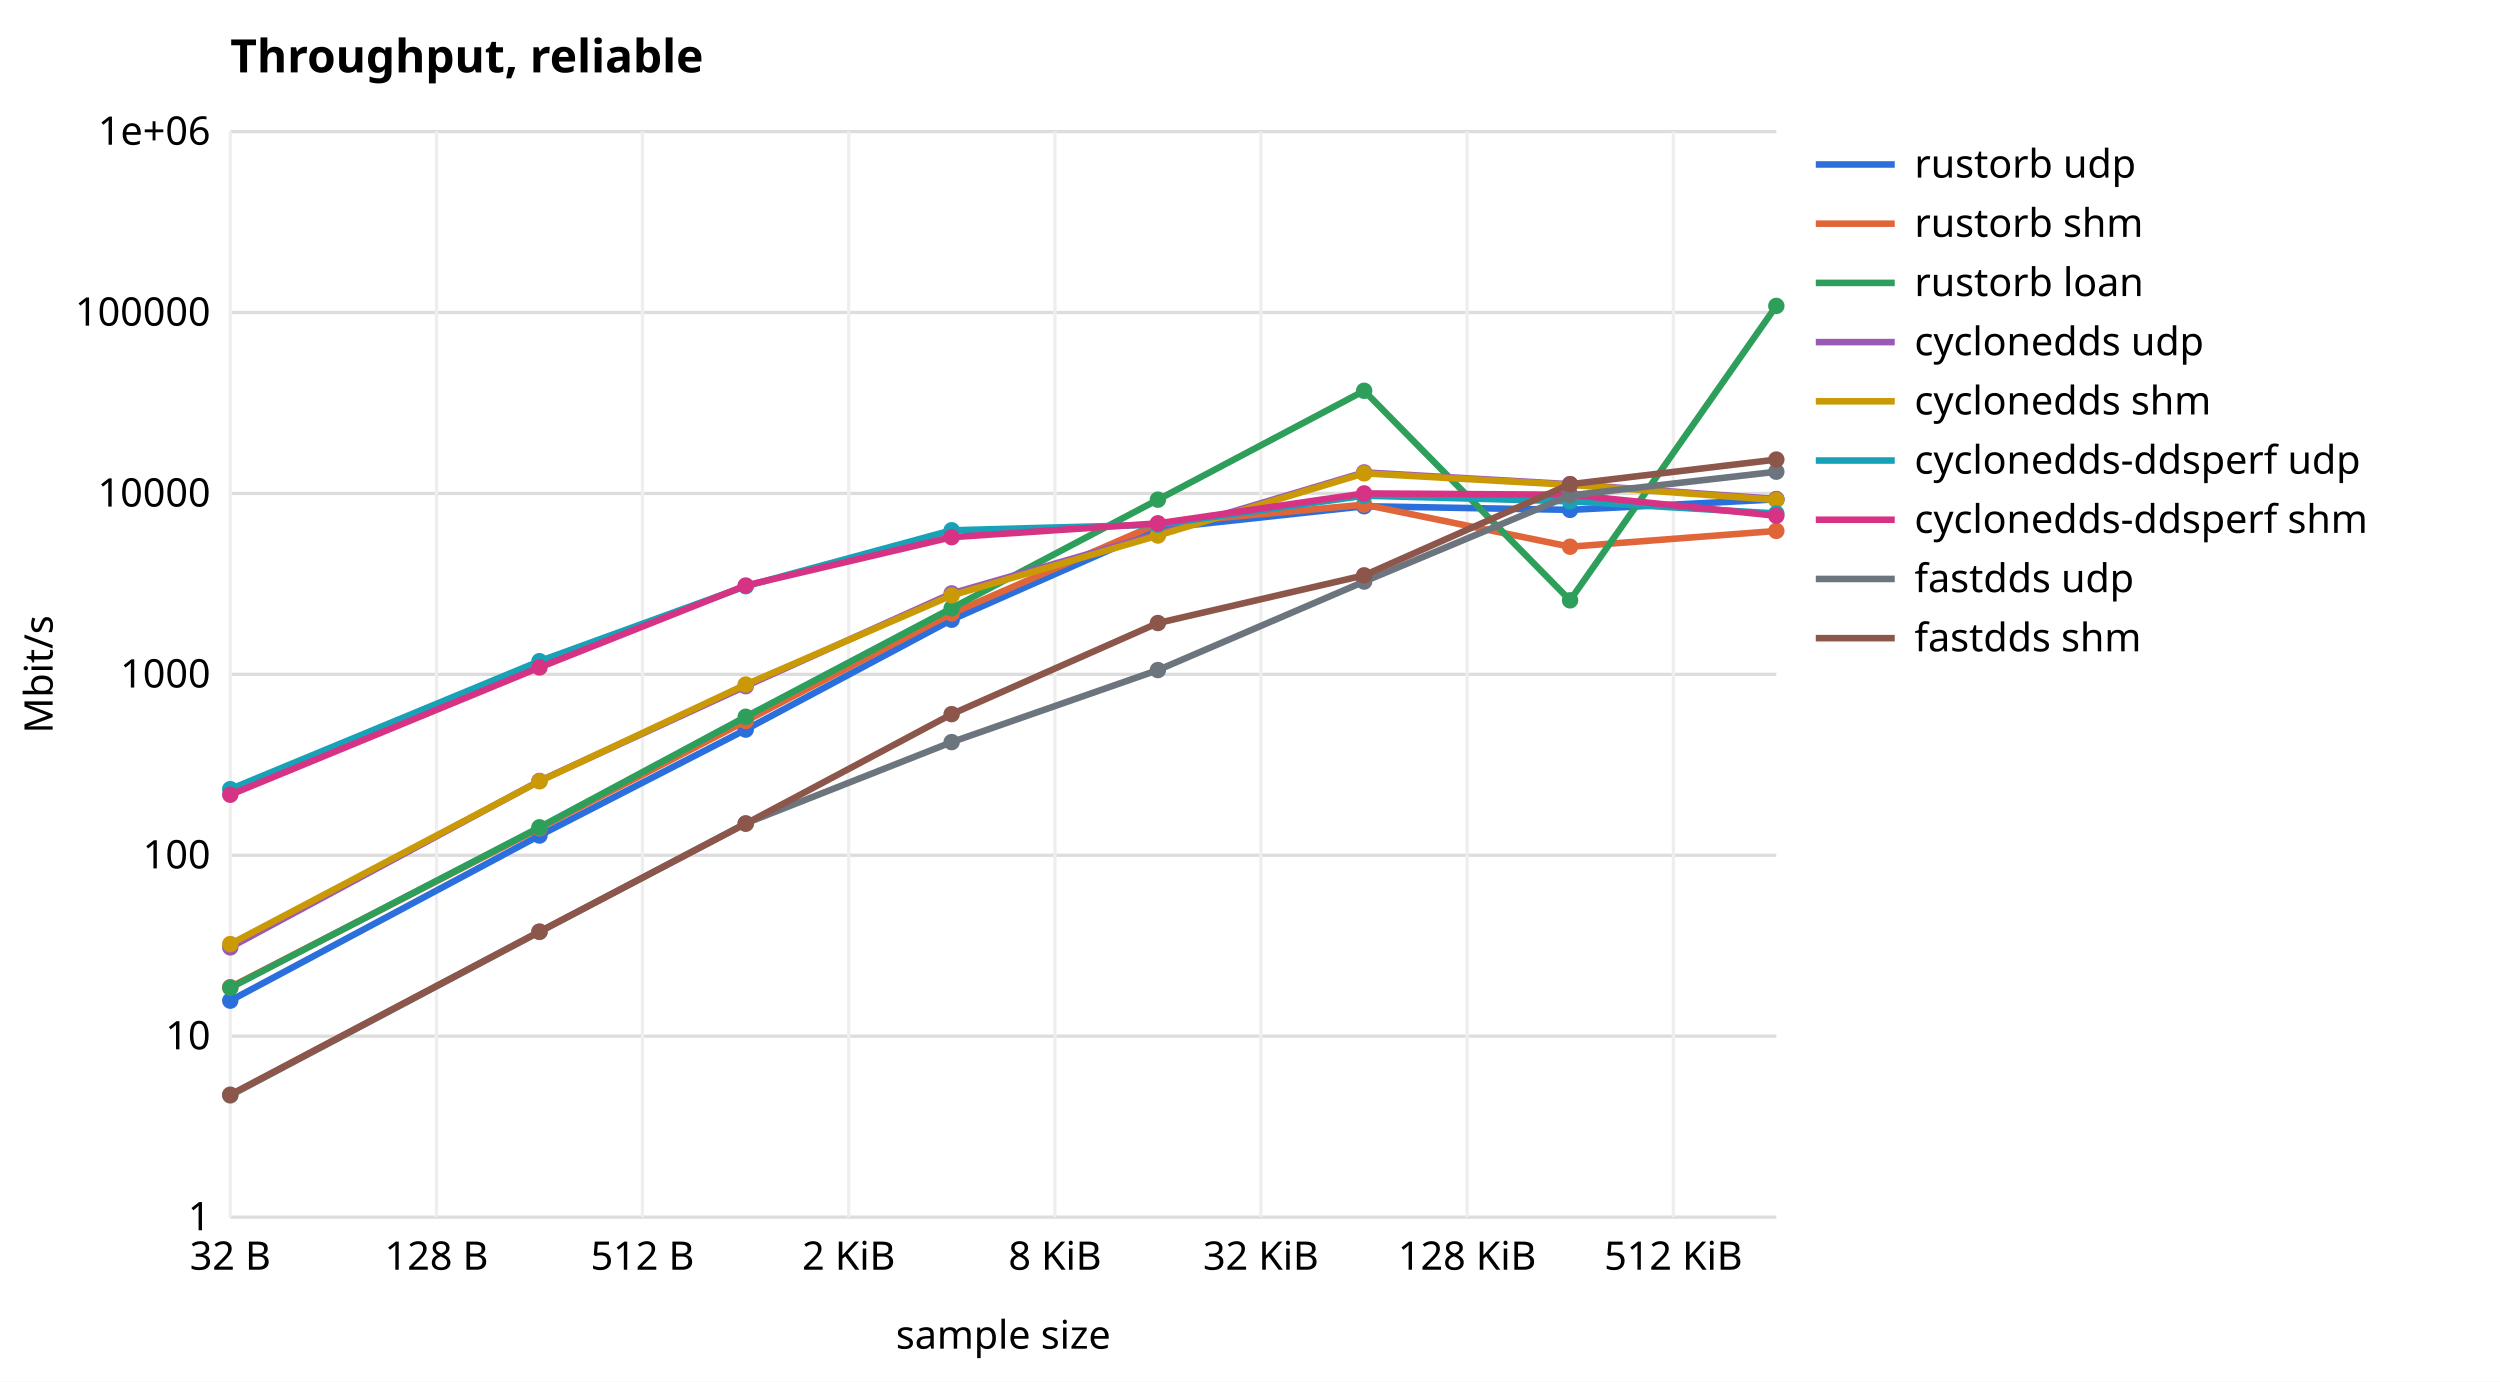
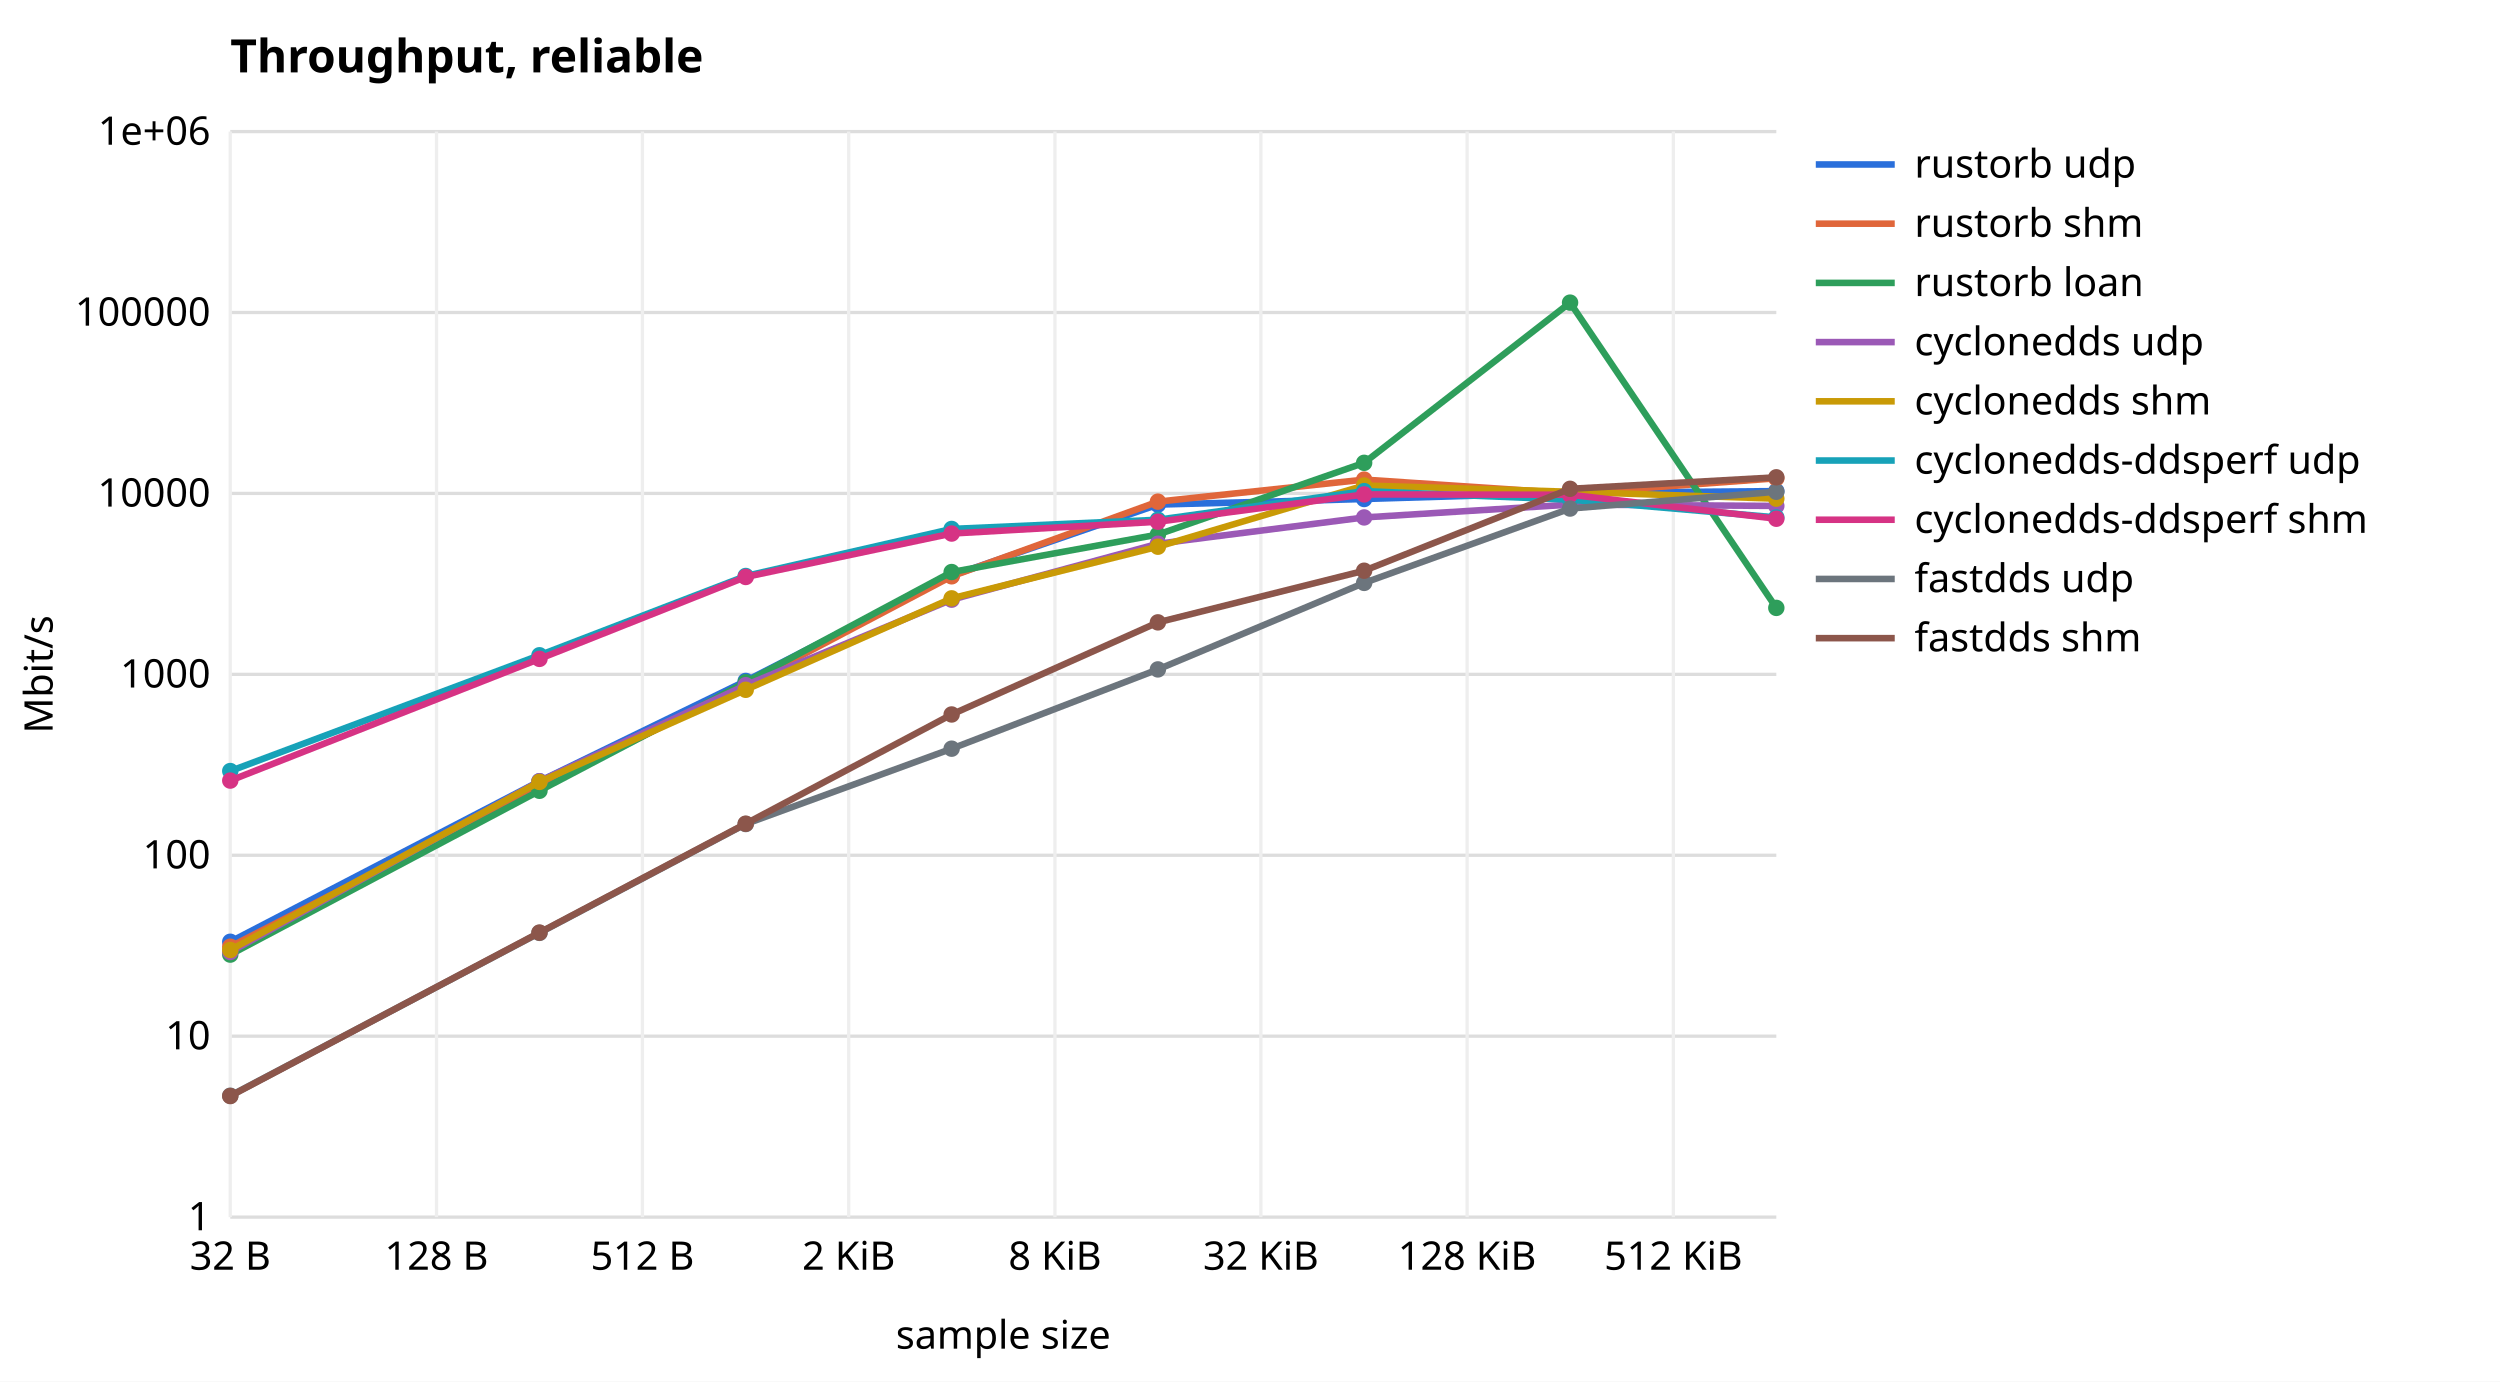
<svg xmlns="http://www.w3.org/2000/svg" width="760" height="420" viewBox="0 0 760 420" font-family="sans-serif" font-size="12">
  <rect width="760" height="420" fill="#fff" />
  <text x="70" y="22" font-size="14" font-weight="bold">Throughput, reliable</text>
  <line x1="70" x2="540" y1="370.0" y2="370.0" stroke="#ddd" />
  <text x="64" y="374.0" text-anchor="end">1</text>
  <line x1="70" x2="540" y1="315.0" y2="315.0" stroke="#ddd" />
  <text x="64" y="319.0" text-anchor="end">10</text>
  <line x1="70" x2="540" y1="260.0" y2="260.0" stroke="#ddd" />
  <text x="64" y="264.0" text-anchor="end">100</text>
  <line x1="70" x2="540" y1="205.0" y2="205.0" stroke="#ddd" />
  <text x="64" y="209.0" text-anchor="end">1000</text>
  <line x1="70" x2="540" y1="150.0" y2="150.0" stroke="#ddd" />
  <text x="64" y="154.0" text-anchor="end">10000</text>
  <line x1="70" x2="540" y1="95.0" y2="95.0" stroke="#ddd" />
  <text x="64" y="99.0" text-anchor="end">100000</text>
  <line x1="70" x2="540" y1="40.0" y2="40.0" stroke="#ddd" />
  <text x="64" y="44.0" text-anchor="end">1e+06</text>
  <line x1="70.0" x2="70.0" y1="40" y2="370" stroke="#eee" />
  <text x="70.0" y="386" text-anchor="middle">32 B</text>
  <line x1="132.7" x2="132.7" y1="40" y2="370" stroke="#eee" />
  <text x="132.7" y="386" text-anchor="middle">128 B</text>
  <line x1="195.3" x2="195.3" y1="40" y2="370" stroke="#eee" />
  <text x="195.3" y="386" text-anchor="middle">512 B</text>
  <line x1="258.0" x2="258.0" y1="40" y2="370" stroke="#eee" />
  <text x="258.0" y="386" text-anchor="middle">2 KiB</text>
  <line x1="320.7" x2="320.7" y1="40" y2="370" stroke="#eee" />
  <text x="320.7" y="386" text-anchor="middle">8 KiB</text>
  <line x1="383.3" x2="383.3" y1="40" y2="370" stroke="#eee" />
  <text x="383.3" y="386" text-anchor="middle">32 KiB</text>
  <line x1="446.0" x2="446.0" y1="40" y2="370" stroke="#eee" />
  <text x="446.0" y="386" text-anchor="middle">128 KiB</text>
  <line x1="508.7" x2="508.7" y1="40" y2="370" stroke="#eee" />
  <text x="508.7" y="386" text-anchor="middle">512 KiB</text>
  <text x="305.0" y="410" text-anchor="middle">sample size</text>
  <text x="16" y="205.0" text-anchor="middle" transform="rotate(-90 16 205.0)">Mbit/s</text>
-   <polyline points="70.0,304.2 164.0,254.0 226.7,221.8 289.3,188.4 352.0,160.7 414.7,153.9 477.3,155.0 540.0,151.8" fill="none" stroke="#2a6fdb" stroke-width="2" />
-   <circle cx="70.0" cy="304.2" r="2.5" fill="#2a6fdb" />
-   <circle cx="164.0" cy="254.0" r="2.5" fill="#2a6fdb" />
-   <circle cx="226.7" cy="221.8" r="2.5" fill="#2a6fdb" />
-   <circle cx="289.3" cy="188.4" r="2.5" fill="#2a6fdb" />
-   <circle cx="352.0" cy="160.7" r="2.5" fill="#2a6fdb" />
-   <circle cx="414.7" cy="153.9" r="2.5" fill="#2a6fdb" />
-   <circle cx="477.3" cy="155.0" r="2.5" fill="#2a6fdb" />
-   <circle cx="540.0" cy="151.8" r="2.5" fill="#2a6fdb" />
+   <polyline points="70.0,286.3 164.0,237.5 226.7,207.0 289.3,175.0 352.0,153.4 414.7,151.7 477.3,149.8 540.0,149.3" fill="none" stroke="#2a6fdb" stroke-width="2" />
+   <circle cx="70.0" cy="286.3" r="2.5" fill="#2a6fdb" />
+   <circle cx="164.0" cy="237.5" r="2.5" fill="#2a6fdb" />
+   <circle cx="226.7" cy="207.0" r="2.5" fill="#2a6fdb" />
+   <circle cx="289.3" cy="175.0" r="2.5" fill="#2a6fdb" />
+   <circle cx="352.0" cy="153.4" r="2.5" fill="#2a6fdb" />
+   <circle cx="414.7" cy="151.7" r="2.5" fill="#2a6fdb" />
+   <circle cx="477.3" cy="149.8" r="2.5" fill="#2a6fdb" />
+   <circle cx="540.0" cy="149.3" r="2.5" fill="#2a6fdb" />
  <line x1="552" x2="576" y1="50" y2="50" stroke="#2a6fdb" stroke-width="2" />
  <text x="582" y="54">rustorb udp</text>
-   <polyline points="70.0,300.1 164.0,251.8 226.7,219.2 289.3,186.5 352.0,159.2 414.7,153.4 477.3,166.2 540.0,161.4" fill="none" stroke="#e0663a" stroke-width="2" />
-   <circle cx="70.0" cy="300.1" r="2.5" fill="#e0663a" />
-   <circle cx="164.0" cy="251.8" r="2.5" fill="#e0663a" />
-   <circle cx="226.7" cy="219.2" r="2.5" fill="#e0663a" />
-   <circle cx="289.3" cy="186.5" r="2.5" fill="#e0663a" />
-   <circle cx="352.0" cy="159.2" r="2.5" fill="#e0663a" />
-   <circle cx="414.7" cy="153.4" r="2.5" fill="#e0663a" />
-   <circle cx="477.3" cy="166.2" r="2.5" fill="#e0663a" />
-   <circle cx="540.0" cy="161.4" r="2.5" fill="#e0663a" />
+   <polyline points="70.0,287.8 164.0,239.5 226.7,208.2 289.3,175.2 352.0,152.5 414.7,145.8 477.3,150.0 540.0,145.4" fill="none" stroke="#e0663a" stroke-width="2" />
+   <circle cx="70.0" cy="287.8" r="2.5" fill="#e0663a" />
+   <circle cx="164.0" cy="239.5" r="2.5" fill="#e0663a" />
+   <circle cx="226.7" cy="208.2" r="2.5" fill="#e0663a" />
+   <circle cx="289.3" cy="175.2" r="2.5" fill="#e0663a" />
+   <circle cx="352.0" cy="152.5" r="2.5" fill="#e0663a" />
+   <circle cx="414.7" cy="145.8" r="2.5" fill="#e0663a" />
+   <circle cx="477.3" cy="150.0" r="2.5" fill="#e0663a" />
+   <circle cx="540.0" cy="145.4" r="2.5" fill="#e0663a" />
  <line x1="552" x2="576" y1="68" y2="68" stroke="#e0663a" stroke-width="2" />
  <text x="582" y="72">rustorb shm</text>
-   <polyline points="70.0,300.3 164.0,251.5 226.7,217.9 289.3,184.9 352.0,151.9 414.7,118.8 477.3,182.5 540.0,93.0" fill="none" stroke="#2e9e5b" stroke-width="2" />
-   <circle cx="70.0" cy="300.3" r="2.5" fill="#2e9e5b" />
-   <circle cx="164.0" cy="251.5" r="2.5" fill="#2e9e5b" />
-   <circle cx="226.7" cy="217.9" r="2.5" fill="#2e9e5b" />
-   <circle cx="289.3" cy="184.9" r="2.5" fill="#2e9e5b" />
-   <circle cx="352.0" cy="151.9" r="2.5" fill="#2e9e5b" />
-   <circle cx="414.7" cy="118.8" r="2.5" fill="#2e9e5b" />
-   <circle cx="477.3" cy="182.5" r="2.5" fill="#2e9e5b" />
-   <circle cx="540.0" cy="93.0" r="2.5" fill="#2e9e5b" />
+   <polyline points="70.0,290.2 164.0,240.4 226.7,207.4 289.3,173.9 352.0,162.5 414.7,140.7 477.3,92.0 540.0,184.8" fill="none" stroke="#2e9e5b" stroke-width="2" />
+   <circle cx="70.0" cy="290.2" r="2.5" fill="#2e9e5b" />
+   <circle cx="164.0" cy="240.4" r="2.5" fill="#2e9e5b" />
+   <circle cx="226.7" cy="207.4" r="2.5" fill="#2e9e5b" />
+   <circle cx="289.3" cy="173.9" r="2.5" fill="#2e9e5b" />
+   <circle cx="352.0" cy="162.5" r="2.5" fill="#2e9e5b" />
+   <circle cx="414.7" cy="140.7" r="2.5" fill="#2e9e5b" />
+   <circle cx="477.3" cy="92.0" r="2.5" fill="#2e9e5b" />
+   <circle cx="540.0" cy="184.8" r="2.5" fill="#2e9e5b" />
  <line x1="552" x2="576" y1="86" y2="86" stroke="#2e9e5b" stroke-width="2" />
  <text x="582" y="90">rustorb loan</text>
-   <polyline points="70.0,288.0 164.0,237.4 226.7,208.6 289.3,180.4 352.0,162.3 414.7,143.6 477.3,147.2 540.0,151.7" fill="none" stroke="#9b59b6" stroke-width="2" />
-   <circle cx="70.0" cy="288.0" r="2.5" fill="#9b59b6" />
-   <circle cx="164.0" cy="237.4" r="2.5" fill="#9b59b6" />
-   <circle cx="226.7" cy="208.6" r="2.5" fill="#9b59b6" />
-   <circle cx="289.3" cy="180.4" r="2.5" fill="#9b59b6" />
-   <circle cx="352.0" cy="162.3" r="2.5" fill="#9b59b6" />
-   <circle cx="414.7" cy="143.6" r="2.5" fill="#9b59b6" />
-   <circle cx="477.3" cy="147.2" r="2.5" fill="#9b59b6" />
-   <circle cx="540.0" cy="151.7" r="2.5" fill="#9b59b6" />
+   <polyline points="70.0,289.4 164.0,237.5 226.7,208.3 289.3,182.3 352.0,165.3 414.7,157.3 477.3,153.4 540.0,153.8" fill="none" stroke="#9b59b6" stroke-width="2" />
+   <circle cx="70.0" cy="289.4" r="2.5" fill="#9b59b6" />
+   <circle cx="164.0" cy="237.5" r="2.5" fill="#9b59b6" />
+   <circle cx="226.7" cy="208.3" r="2.5" fill="#9b59b6" />
+   <circle cx="289.3" cy="182.3" r="2.5" fill="#9b59b6" />
+   <circle cx="352.0" cy="165.3" r="2.5" fill="#9b59b6" />
+   <circle cx="414.7" cy="157.3" r="2.5" fill="#9b59b6" />
+   <circle cx="477.3" cy="153.4" r="2.5" fill="#9b59b6" />
+   <circle cx="540.0" cy="153.8" r="2.5" fill="#9b59b6" />
  <line x1="552" x2="576" y1="104" y2="104" stroke="#9b59b6" stroke-width="2" />
  <text x="582" y="108">cyclonedds udp</text>
-   <polyline points="70.0,287.0 164.0,237.5 226.7,208.1 289.3,181.0 352.0,162.8 414.7,143.9 477.3,147.4 540.0,152.0" fill="none" stroke="#c99a06" stroke-width="2" />
-   <circle cx="70.0" cy="287.0" r="2.5" fill="#c99a06" />
-   <circle cx="164.0" cy="237.5" r="2.5" fill="#c99a06" />
-   <circle cx="226.7" cy="208.1" r="2.5" fill="#c99a06" />
-   <circle cx="289.3" cy="181.0" r="2.5" fill="#c99a06" />
-   <circle cx="352.0" cy="162.8" r="2.5" fill="#c99a06" />
-   <circle cx="414.7" cy="143.9" r="2.5" fill="#c99a06" />
-   <circle cx="477.3" cy="147.4" r="2.5" fill="#c99a06" />
-   <circle cx="540.0" cy="152.0" r="2.5" fill="#c99a06" />
+   <polyline points="70.0,288.8 164.0,237.7 226.7,209.7 289.3,181.9 352.0,166.2 414.7,147.6 477.3,149.5 540.0,151.6" fill="none" stroke="#c99a06" stroke-width="2" />
+   <circle cx="70.0" cy="288.8" r="2.5" fill="#c99a06" />
+   <circle cx="164.0" cy="237.7" r="2.5" fill="#c99a06" />
+   <circle cx="226.7" cy="209.7" r="2.5" fill="#c99a06" />
+   <circle cx="289.3" cy="181.9" r="2.5" fill="#c99a06" />
+   <circle cx="352.0" cy="166.2" r="2.5" fill="#c99a06" />
+   <circle cx="414.7" cy="147.6" r="2.5" fill="#c99a06" />
+   <circle cx="477.3" cy="149.5" r="2.5" fill="#c99a06" />
+   <circle cx="540.0" cy="151.6" r="2.5" fill="#c99a06" />
  <line x1="552" x2="576" y1="122" y2="122" stroke="#c99a06" stroke-width="2" />
  <text x="582" y="126">cyclonedds shm</text>
-   <polyline points="70.0,239.9 164.0,201.0 226.7,178.2 289.3,161.2 352.0,159.5 414.7,150.7 477.3,152.4 540.0,156.1" fill="none" stroke="#17a2b8" stroke-width="2" />
-   <circle cx="70.0" cy="239.9" r="2.5" fill="#17a2b8" />
-   <circle cx="164.0" cy="201.0" r="2.5" fill="#17a2b8" />
-   <circle cx="226.7" cy="178.2" r="2.5" fill="#17a2b8" />
-   <circle cx="289.3" cy="161.2" r="2.5" fill="#17a2b8" />
-   <circle cx="352.0" cy="159.5" r="2.5" fill="#17a2b8" />
-   <circle cx="414.7" cy="150.7" r="2.5" fill="#17a2b8" />
-   <circle cx="477.3" cy="152.4" r="2.5" fill="#17a2b8" />
-   <circle cx="540.0" cy="156.1" r="2.5" fill="#17a2b8" />
+   <polyline points="70.0,234.4 164.0,199.2 226.7,175.1 289.3,160.8 352.0,158.0 414.7,149.3 477.3,151.9 540.0,157.3" fill="none" stroke="#17a2b8" stroke-width="2" />
+   <circle cx="70.0" cy="234.4" r="2.5" fill="#17a2b8" />
+   <circle cx="164.0" cy="199.2" r="2.5" fill="#17a2b8" />
+   <circle cx="226.7" cy="175.1" r="2.5" fill="#17a2b8" />
+   <circle cx="289.3" cy="160.8" r="2.5" fill="#17a2b8" />
+   <circle cx="352.0" cy="158.0" r="2.5" fill="#17a2b8" />
+   <circle cx="414.7" cy="149.3" r="2.5" fill="#17a2b8" />
+   <circle cx="477.3" cy="151.9" r="2.5" fill="#17a2b8" />
+   <circle cx="540.0" cy="157.3" r="2.5" fill="#17a2b8" />
  <line x1="552" x2="576" y1="140" y2="140" stroke="#17a2b8" stroke-width="2" />
  <text x="582" y="144">cyclonedds-ddsperf udp</text>
-   <polyline points="70.0,241.6 164.0,202.9 226.7,178.0 289.3,163.3 352.0,159.1 414.7,150.0 477.3,150.4 540.0,156.8" fill="none" stroke="#d63384" stroke-width="2" />
-   <circle cx="70.0" cy="241.6" r="2.5" fill="#d63384" />
-   <circle cx="164.0" cy="202.9" r="2.5" fill="#d63384" />
-   <circle cx="226.7" cy="178.0" r="2.5" fill="#d63384" />
-   <circle cx="289.3" cy="163.3" r="2.5" fill="#d63384" />
-   <circle cx="352.0" cy="159.1" r="2.5" fill="#d63384" />
-   <circle cx="414.7" cy="150.0" r="2.5" fill="#d63384" />
+   <polyline points="70.0,237.3 164.0,200.3 226.7,175.4 289.3,162.2 352.0,158.6 414.7,150.3 477.3,150.4 540.0,157.7" fill="none" stroke="#d63384" stroke-width="2" />
+   <circle cx="70.0" cy="237.3" r="2.5" fill="#d63384" />
+   <circle cx="164.0" cy="200.3" r="2.5" fill="#d63384" />
+   <circle cx="226.7" cy="175.4" r="2.5" fill="#d63384" />
+   <circle cx="289.3" cy="162.2" r="2.5" fill="#d63384" />
+   <circle cx="352.0" cy="158.6" r="2.5" fill="#d63384" />
+   <circle cx="414.7" cy="150.3" r="2.5" fill="#d63384" />
  <circle cx="477.3" cy="150.4" r="2.5" fill="#d63384" />
-   <circle cx="540.0" cy="156.8" r="2.5" fill="#d63384" />
+   <circle cx="540.0" cy="157.7" r="2.5" fill="#d63384" />
  <line x1="552" x2="576" y1="158" y2="158" stroke="#d63384" stroke-width="2" />
  <text x="582" y="162">cyclonedds-ddsperf shm</text>
-   <polyline points="70.0,333.0 164.0,283.3 226.7,250.3 289.3,225.6 352.0,203.7 414.7,176.8 477.3,150.6 540.0,143.4" fill="none" stroke="#6c757d" stroke-width="2" />
-   <circle cx="70.0" cy="333.0" r="2.5" fill="#6c757d" />
-   <circle cx="164.0" cy="283.3" r="2.5" fill="#6c757d" />
-   <circle cx="226.7" cy="250.3" r="2.5" fill="#6c757d" />
-   <circle cx="289.3" cy="225.6" r="2.5" fill="#6c757d" />
-   <circle cx="352.0" cy="203.7" r="2.5" fill="#6c757d" />
-   <circle cx="414.7" cy="176.8" r="2.5" fill="#6c757d" />
-   <circle cx="477.3" cy="150.6" r="2.5" fill="#6c757d" />
-   <circle cx="540.0" cy="143.4" r="2.5" fill="#6c757d" />
+   <polyline points="70.0,333.1 164.0,283.6 226.7,250.5 289.3,227.6 352.0,203.5 414.7,177.2 477.3,154.6 540.0,149.5" fill="none" stroke="#6c757d" stroke-width="2" />
+   <circle cx="70.0" cy="333.1" r="2.5" fill="#6c757d" />
+   <circle cx="164.0" cy="283.6" r="2.5" fill="#6c757d" />
+   <circle cx="226.7" cy="250.5" r="2.5" fill="#6c757d" />
+   <circle cx="289.3" cy="227.6" r="2.5" fill="#6c757d" />
+   <circle cx="352.0" cy="203.5" r="2.5" fill="#6c757d" />
+   <circle cx="414.7" cy="177.2" r="2.5" fill="#6c757d" />
+   <circle cx="477.3" cy="154.6" r="2.5" fill="#6c757d" />
+   <circle cx="540.0" cy="149.5" r="2.5" fill="#6c757d" />
  <line x1="552" x2="576" y1="176" y2="176" stroke="#6c757d" stroke-width="2" />
  <text x="582" y="180">fastdds udp</text>
-   <polyline points="70.0,332.8 164.0,283.2 226.7,250.4 289.3,217.1 352.0,189.4 414.7,174.9 477.3,147.2 540.0,139.7" fill="none" stroke="#8c564b" stroke-width="2" />
-   <circle cx="70.0" cy="332.8" r="2.5" fill="#8c564b" />
-   <circle cx="164.0" cy="283.2" r="2.5" fill="#8c564b" />
+   <polyline points="70.0,333.2 164.0,283.5 226.7,250.4 289.3,217.2 352.0,189.2 414.7,173.5 477.3,148.6 540.0,145.1" fill="none" stroke="#8c564b" stroke-width="2" />
+   <circle cx="70.0" cy="333.2" r="2.5" fill="#8c564b" />
+   <circle cx="164.0" cy="283.5" r="2.5" fill="#8c564b" />
  <circle cx="226.7" cy="250.4" r="2.5" fill="#8c564b" />
-   <circle cx="289.3" cy="217.1" r="2.5" fill="#8c564b" />
-   <circle cx="352.0" cy="189.4" r="2.5" fill="#8c564b" />
-   <circle cx="414.7" cy="174.9" r="2.5" fill="#8c564b" />
-   <circle cx="477.3" cy="147.2" r="2.5" fill="#8c564b" />
-   <circle cx="540.0" cy="139.7" r="2.5" fill="#8c564b" />
+   <circle cx="289.3" cy="217.2" r="2.5" fill="#8c564b" />
+   <circle cx="352.0" cy="189.2" r="2.5" fill="#8c564b" />
+   <circle cx="414.7" cy="173.5" r="2.5" fill="#8c564b" />
+   <circle cx="477.3" cy="148.6" r="2.5" fill="#8c564b" />
+   <circle cx="540.0" cy="145.1" r="2.5" fill="#8c564b" />
  <line x1="552" x2="576" y1="194" y2="194" stroke="#8c564b" stroke-width="2" />
  <text x="582" y="198">fastdds shm</text>
</svg>
